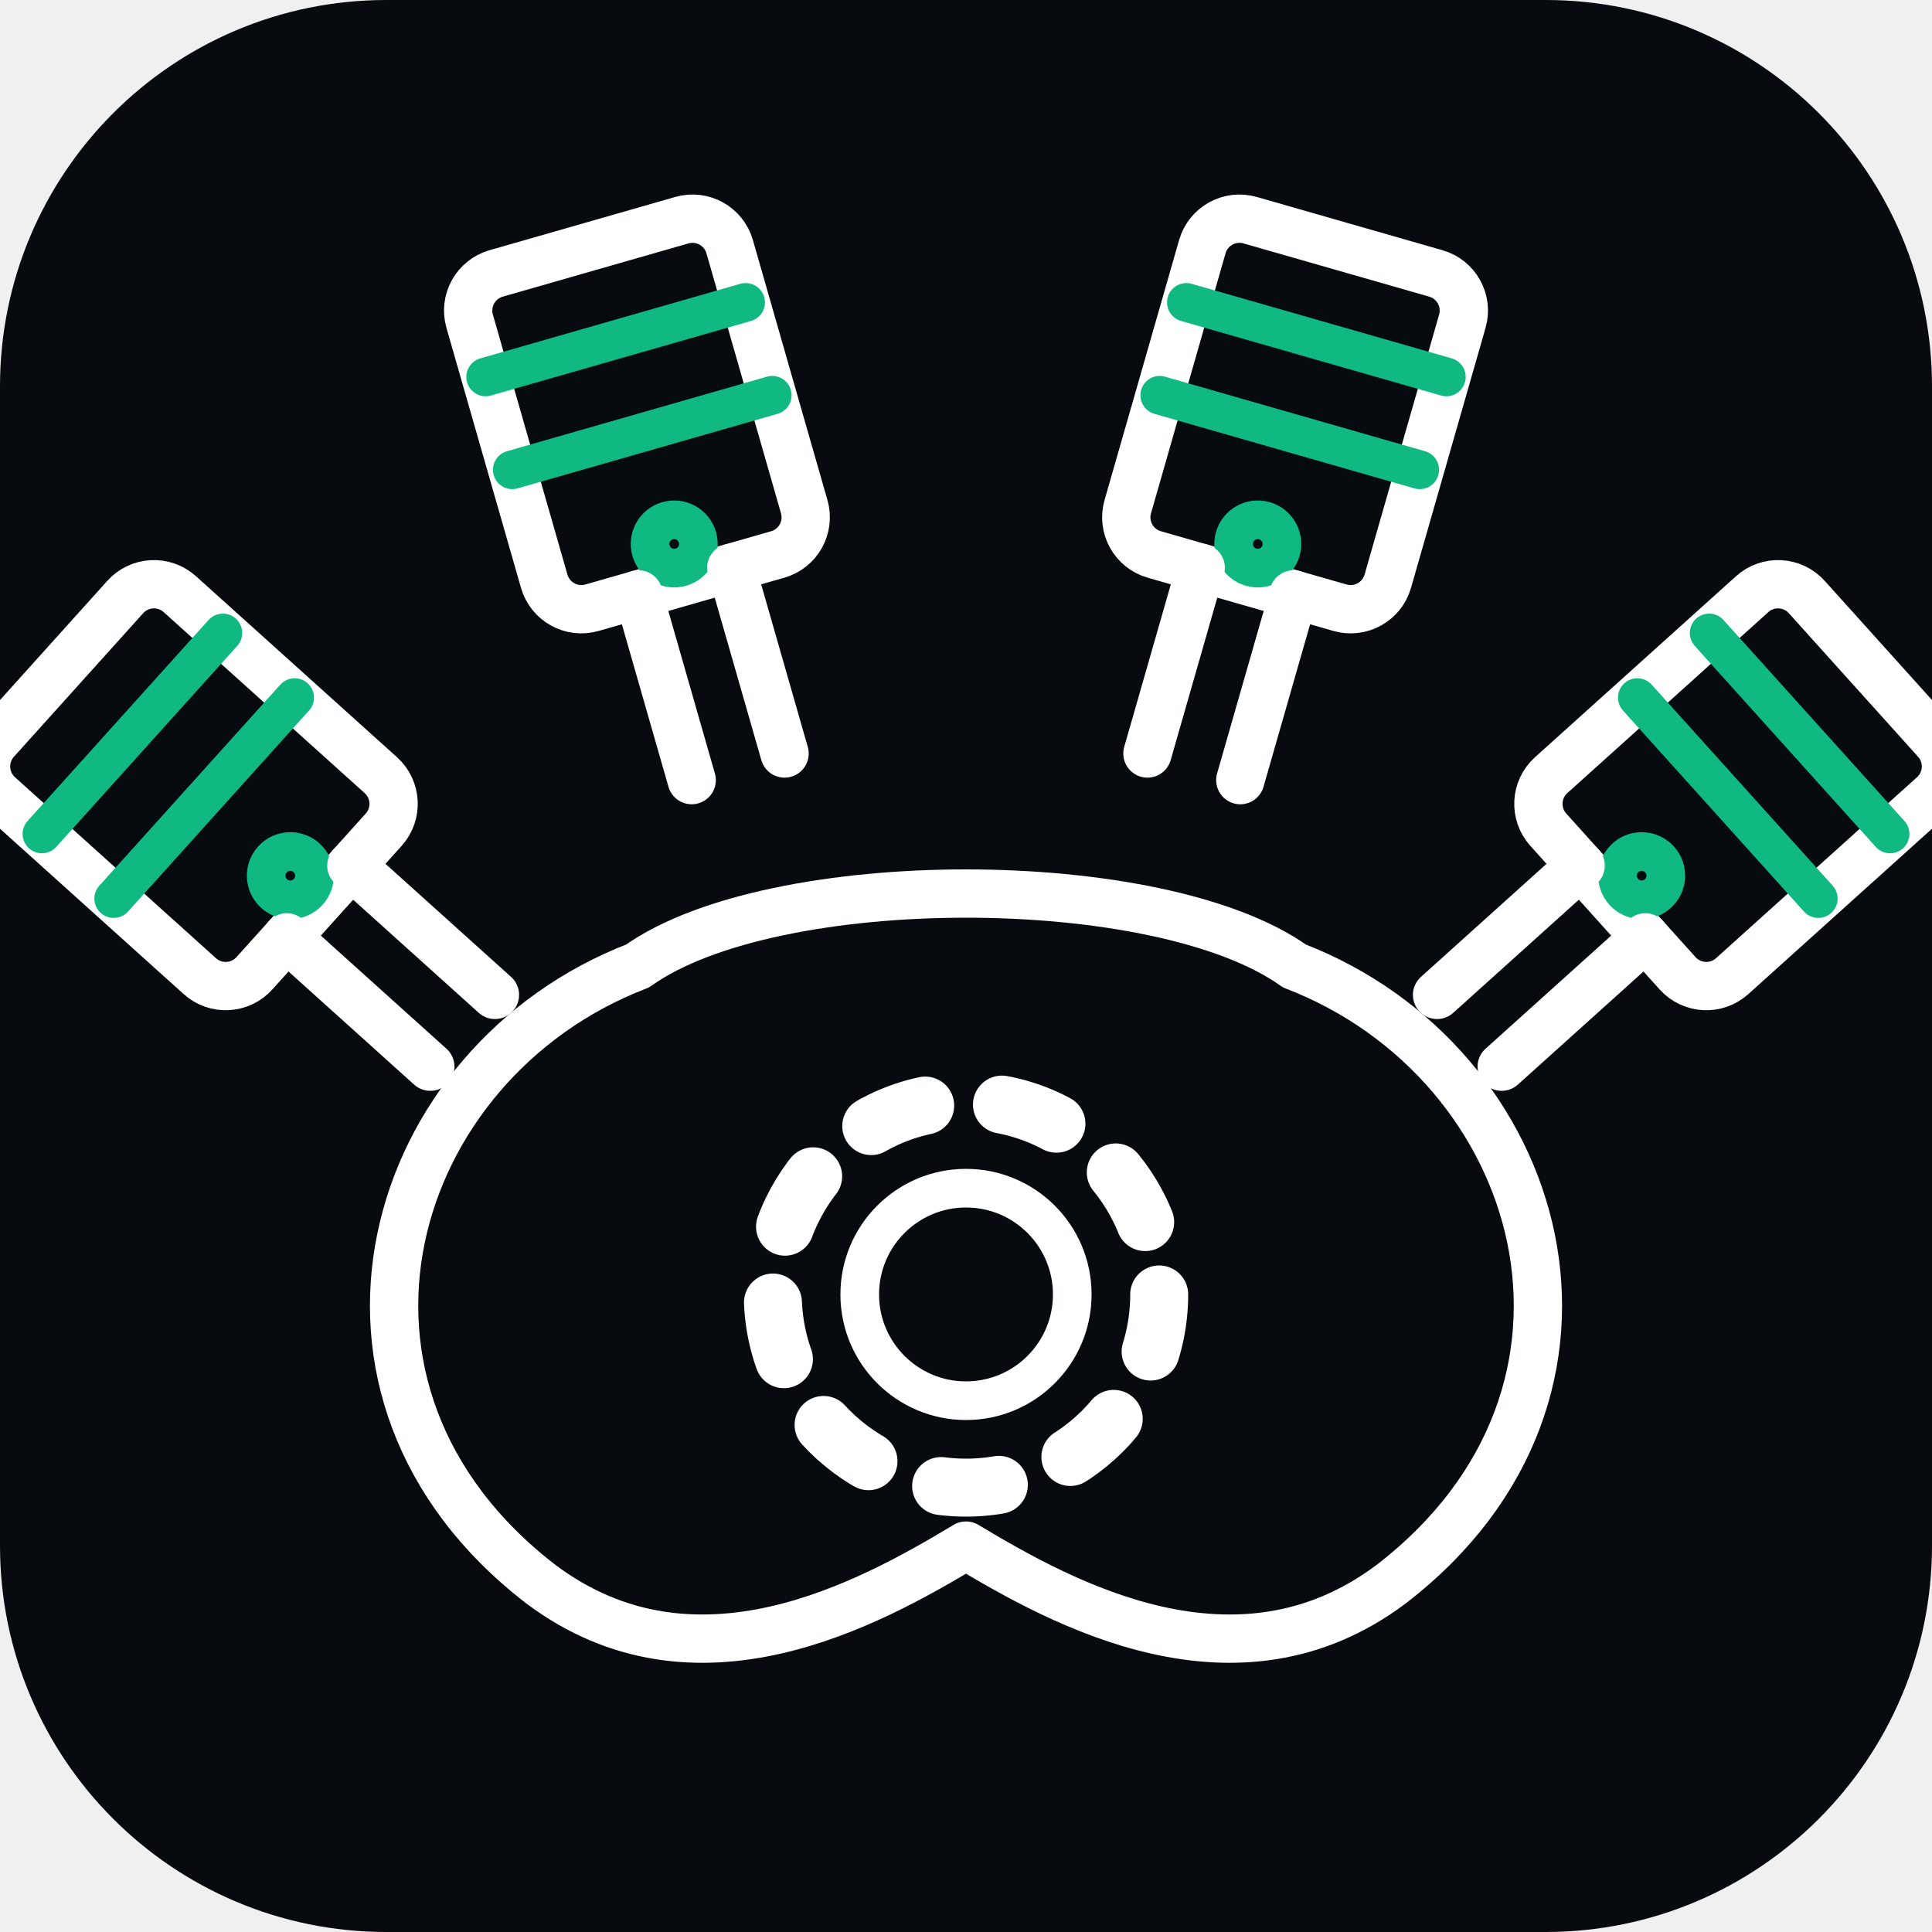
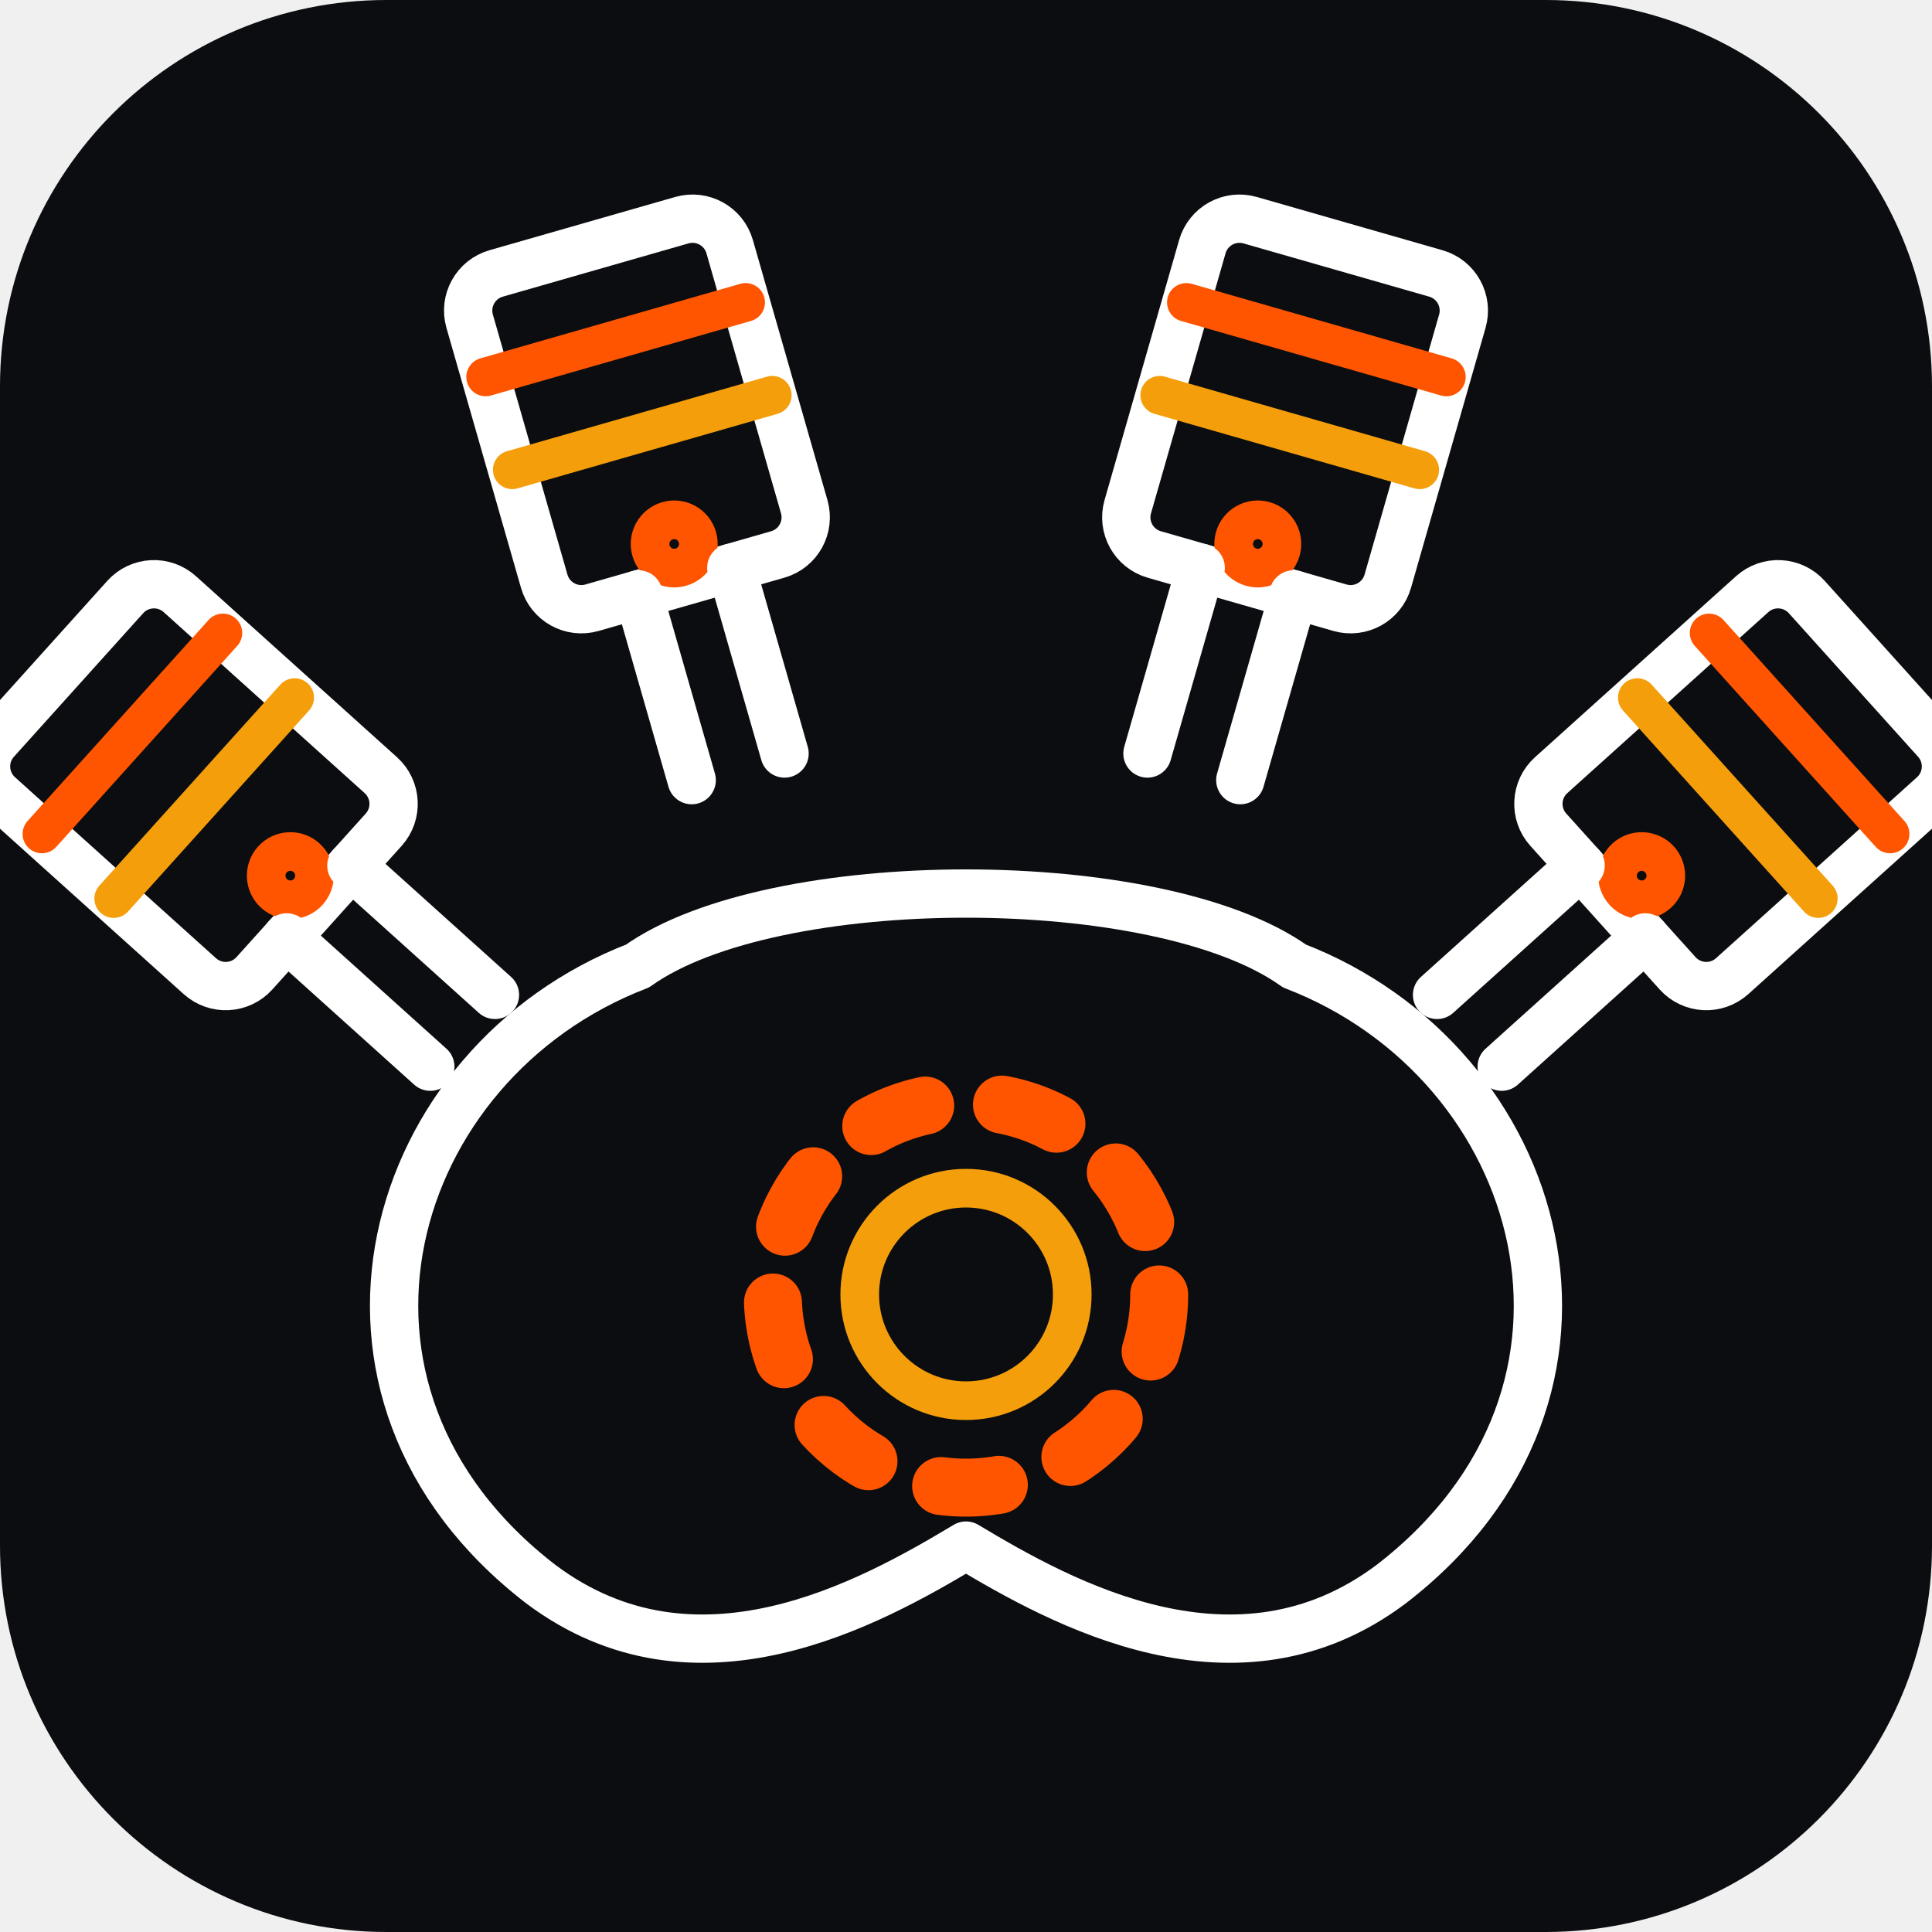
<svg xmlns="http://www.w3.org/2000/svg" viewBox="0 0 100 100" width="512" height="512">
-   <rect width="100" height="100" rx="20" fill="#070a0f" />
+   <rect width="100" height="100" rx="20" fill="#0B0D10" />
  <g stroke="#ffffff" stroke-width="2.5" stroke-linecap="round" stroke-linejoin="round" fill="none">
    <path d="M 33 50 C 40 45, 60 45, 67 50 C 80 55, 85 72, 72 82 C 64 88, 55 83, 50 80 C 45 83, 36 88, 28 82 C 15 72, 20 55, 33 50 Z" />
-     <circle cx="50" cy="67" r="10" stroke-dasharray="3 4" stroke-width="3" />
-     <circle cx="50" cy="67" r="5.5" stroke-width="2" />
+     <circle cx="50" cy="67" r="10" stroke-dasharray="3 4" stroke-width="3" stroke="#FF5500" />
+     <circle cx="50" cy="67" r="5.5" stroke-width="2" stroke="#F59E0B" />
    <g stroke="#ffffff" fill="none">
      <g transform="translate(18, 48) rotate(-48)">
        <rect x="-7" y="-20" width="14" height="18" rx="2" />
-         <line x1="-7" y1="-15" x2="7" y2="-15" stroke="#10B981" stroke-width="2" />
-         <line x1="-7" y1="-10" x2="7" y2="-10" stroke="#10B981" stroke-width="2" />
-         <circle cx="0" cy="-4" r="1" stroke="#10B981" />
+         <line x1="-7" y1="-15" x2="7" y2="-15" stroke="#FF5500" stroke-width="2" />
+         <line x1="-7" y1="-10" x2="7" y2="-10" stroke="#F59E0B" stroke-width="2" />
+         <circle cx="0" cy="-4" r="1" stroke="#FF5500" />
        <line x1="-2.5" y1="-2" x2="-2.5" y2="8" />
        <line x1="2.5" y1="-2" x2="2.5" y2="8" />
      </g>
      <g transform="translate(36, 32) rotate(-16)">
        <rect x="-7" y="-20" width="14" height="18" rx="2" />
-         <line x1="-7" y1="-15" x2="7" y2="-15" stroke="#10B981" stroke-width="2" />
-         <line x1="-7" y1="-10" x2="7" y2="-10" stroke="#10B981" stroke-width="2" />
-         <circle cx="0" cy="-4" r="1" stroke="#10B981" />
+         <line x1="-7" y1="-15" x2="7" y2="-15" stroke="#FF5500" stroke-width="2" />
+         <line x1="-7" y1="-10" x2="7" y2="-10" stroke="#F59E0B" stroke-width="2" />
+         <circle cx="0" cy="-4" r="1" stroke="#FF5500" />
        <line x1="-2.5" y1="-2" x2="-2.5" y2="8" />
        <line x1="2.5" y1="-2" x2="2.5" y2="8" />
      </g>
      <g transform="translate(64, 32) rotate(16)">
        <rect x="-7" y="-20" width="14" height="18" rx="2" />
-         <line x1="-7" y1="-15" x2="7" y2="-15" stroke="#10B981" stroke-width="2" />
-         <line x1="-7" y1="-10" x2="7" y2="-10" stroke="#10B981" stroke-width="2" />
-         <circle cx="0" cy="-4" r="1" stroke="#10B981" />
+         <line x1="-7" y1="-15" x2="7" y2="-15" stroke="#FF5500" stroke-width="2" />
+         <line x1="-7" y1="-10" x2="7" y2="-10" stroke="#F59E0B" stroke-width="2" />
+         <circle cx="0" cy="-4" r="1" stroke="#FF5500" />
        <line x1="-2.5" y1="-2" x2="-2.5" y2="8" />
        <line x1="2.5" y1="-2" x2="2.5" y2="8" />
      </g>
      <g transform="translate(82, 48) rotate(48)">
        <rect x="-7" y="-20" width="14" height="18" rx="2" />
-         <line x1="-7" y1="-15" x2="7" y2="-15" stroke="#10B981" stroke-width="2" />
-         <line x1="-7" y1="-10" x2="7" y2="-10" stroke="#10B981" stroke-width="2" />
-         <circle cx="0" cy="-4" r="1" stroke="#10B981" />
+         <line x1="-7" y1="-15" x2="7" y2="-15" stroke="#FF5500" stroke-width="2" />
+         <line x1="-7" y1="-10" x2="7" y2="-10" stroke="#F59E0B" stroke-width="2" />
+         <circle cx="0" cy="-4" r="1" stroke="#FF5500" />
        <line x1="-2.5" y1="-2" x2="-2.5" y2="8" />
        <line x1="2.5" y1="-2" x2="2.5" y2="8" />
      </g>
    </g>
  </g>
</svg>
